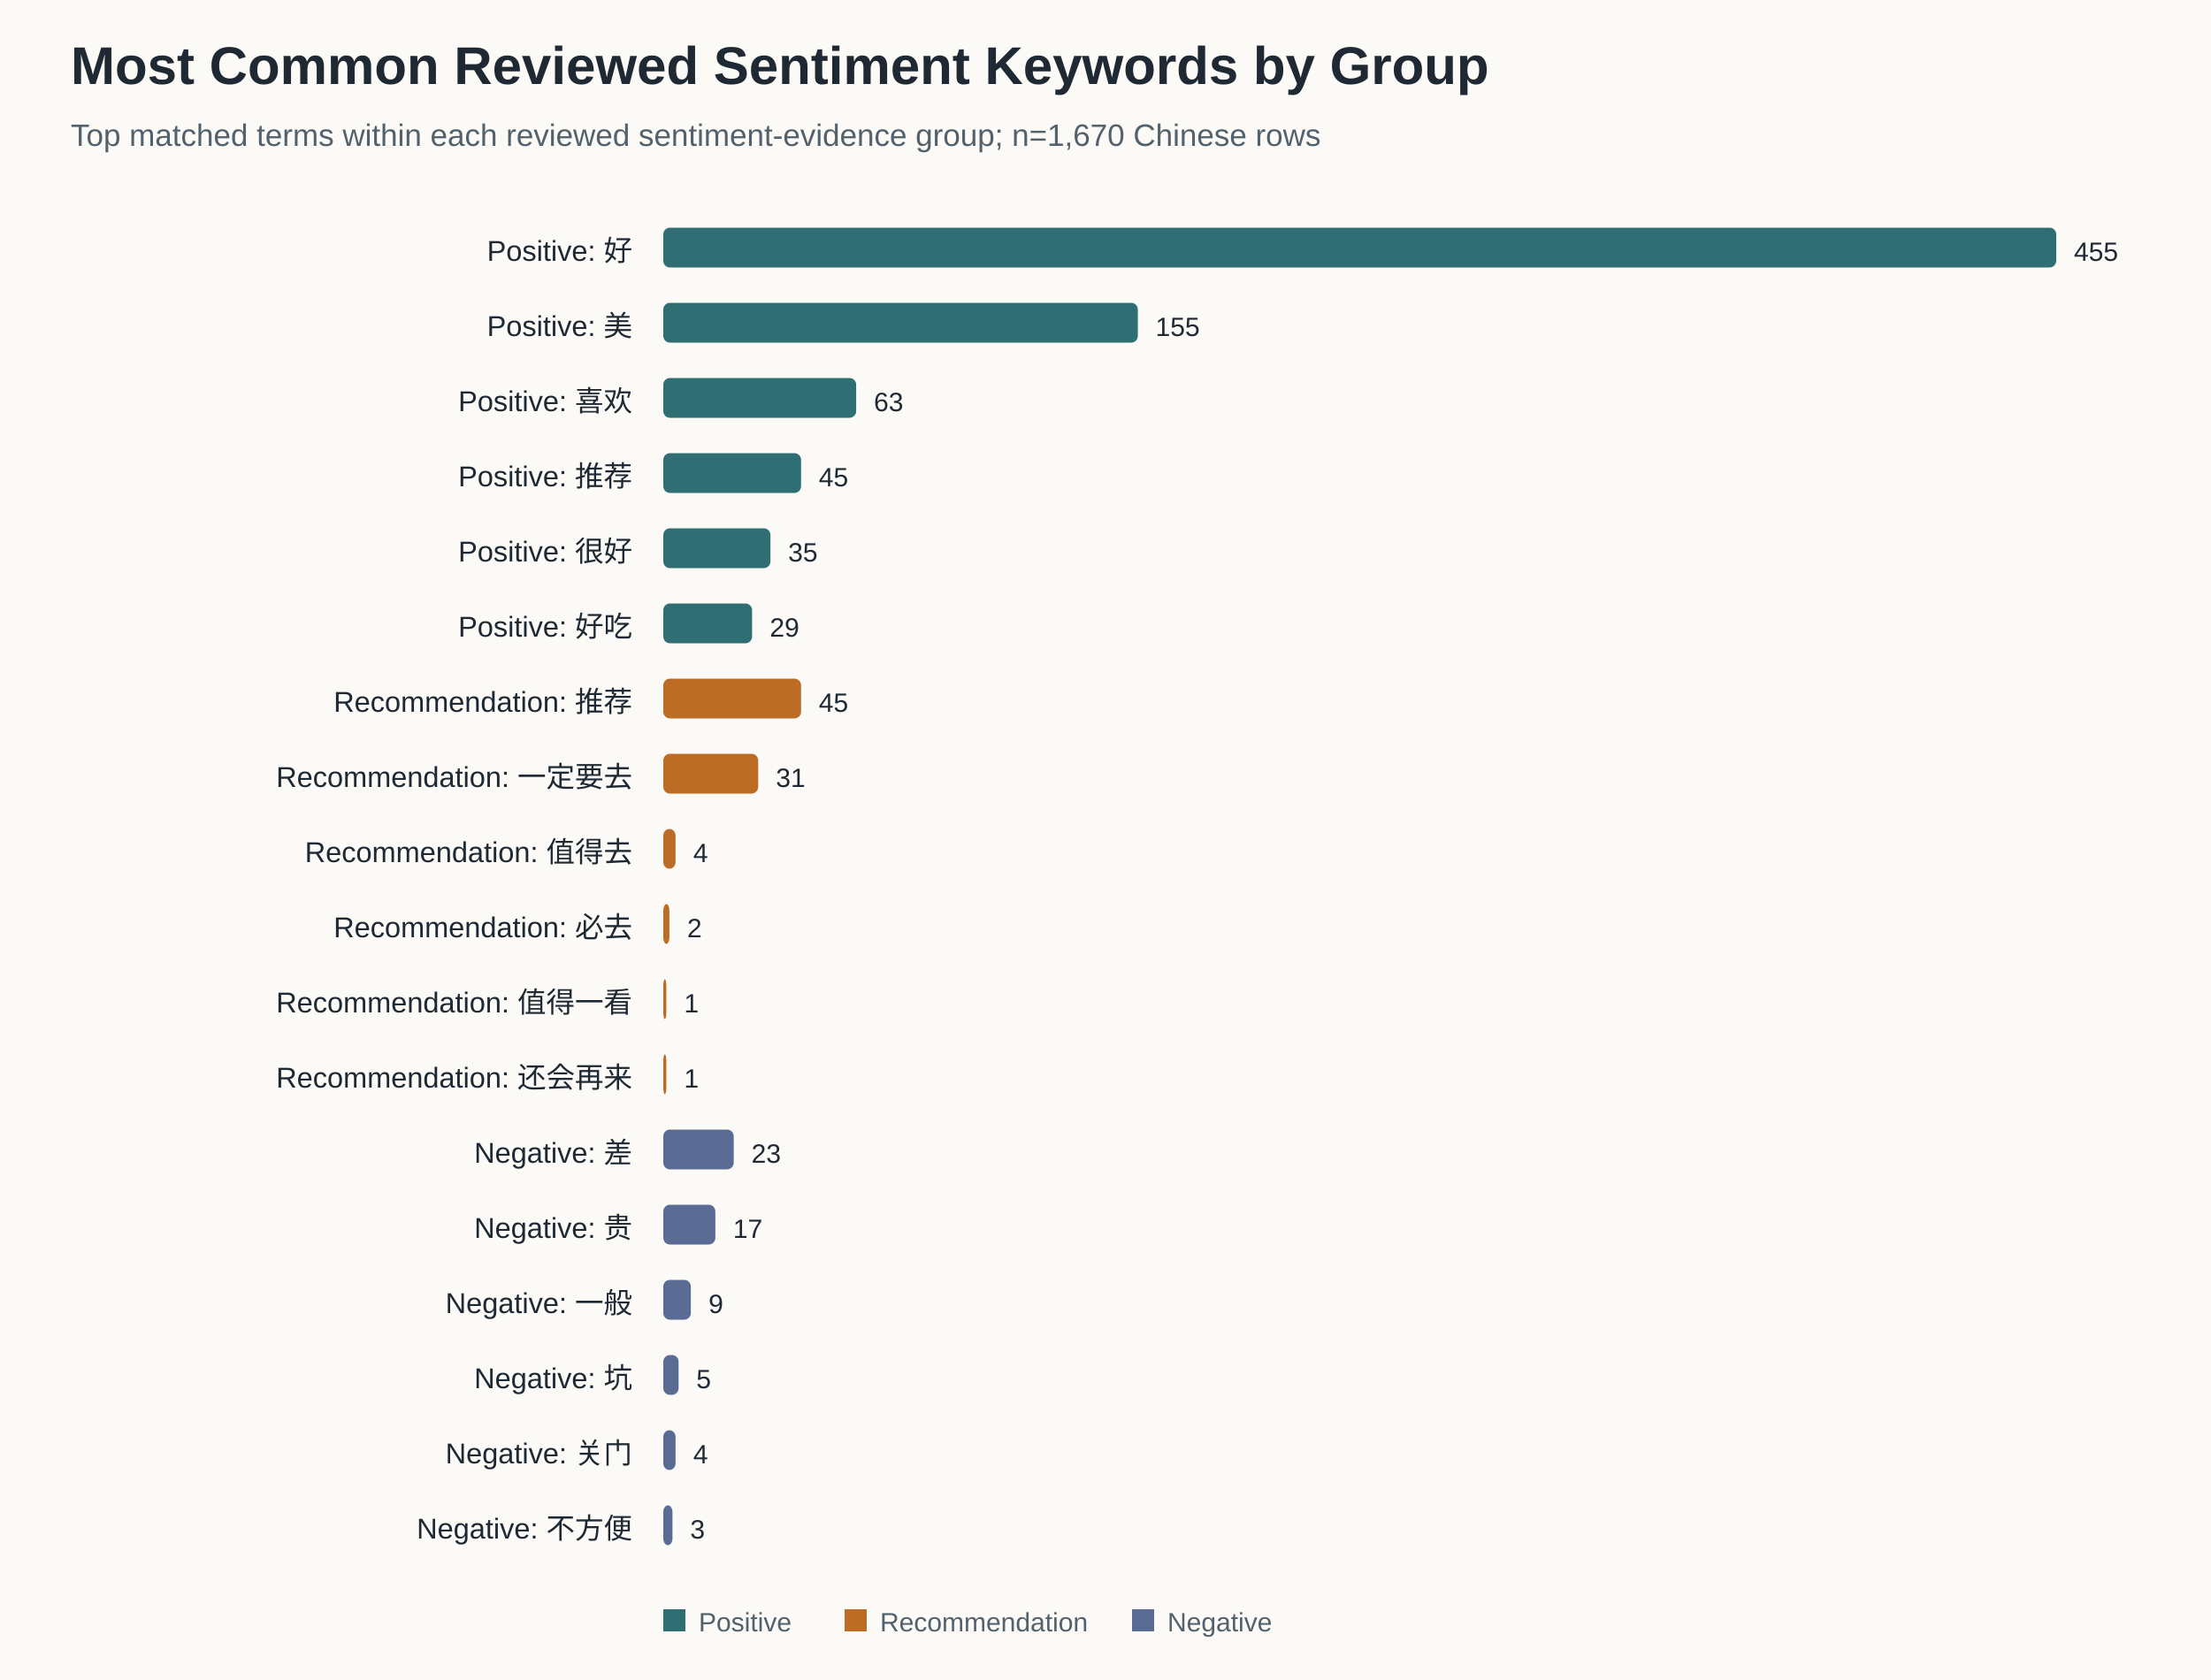
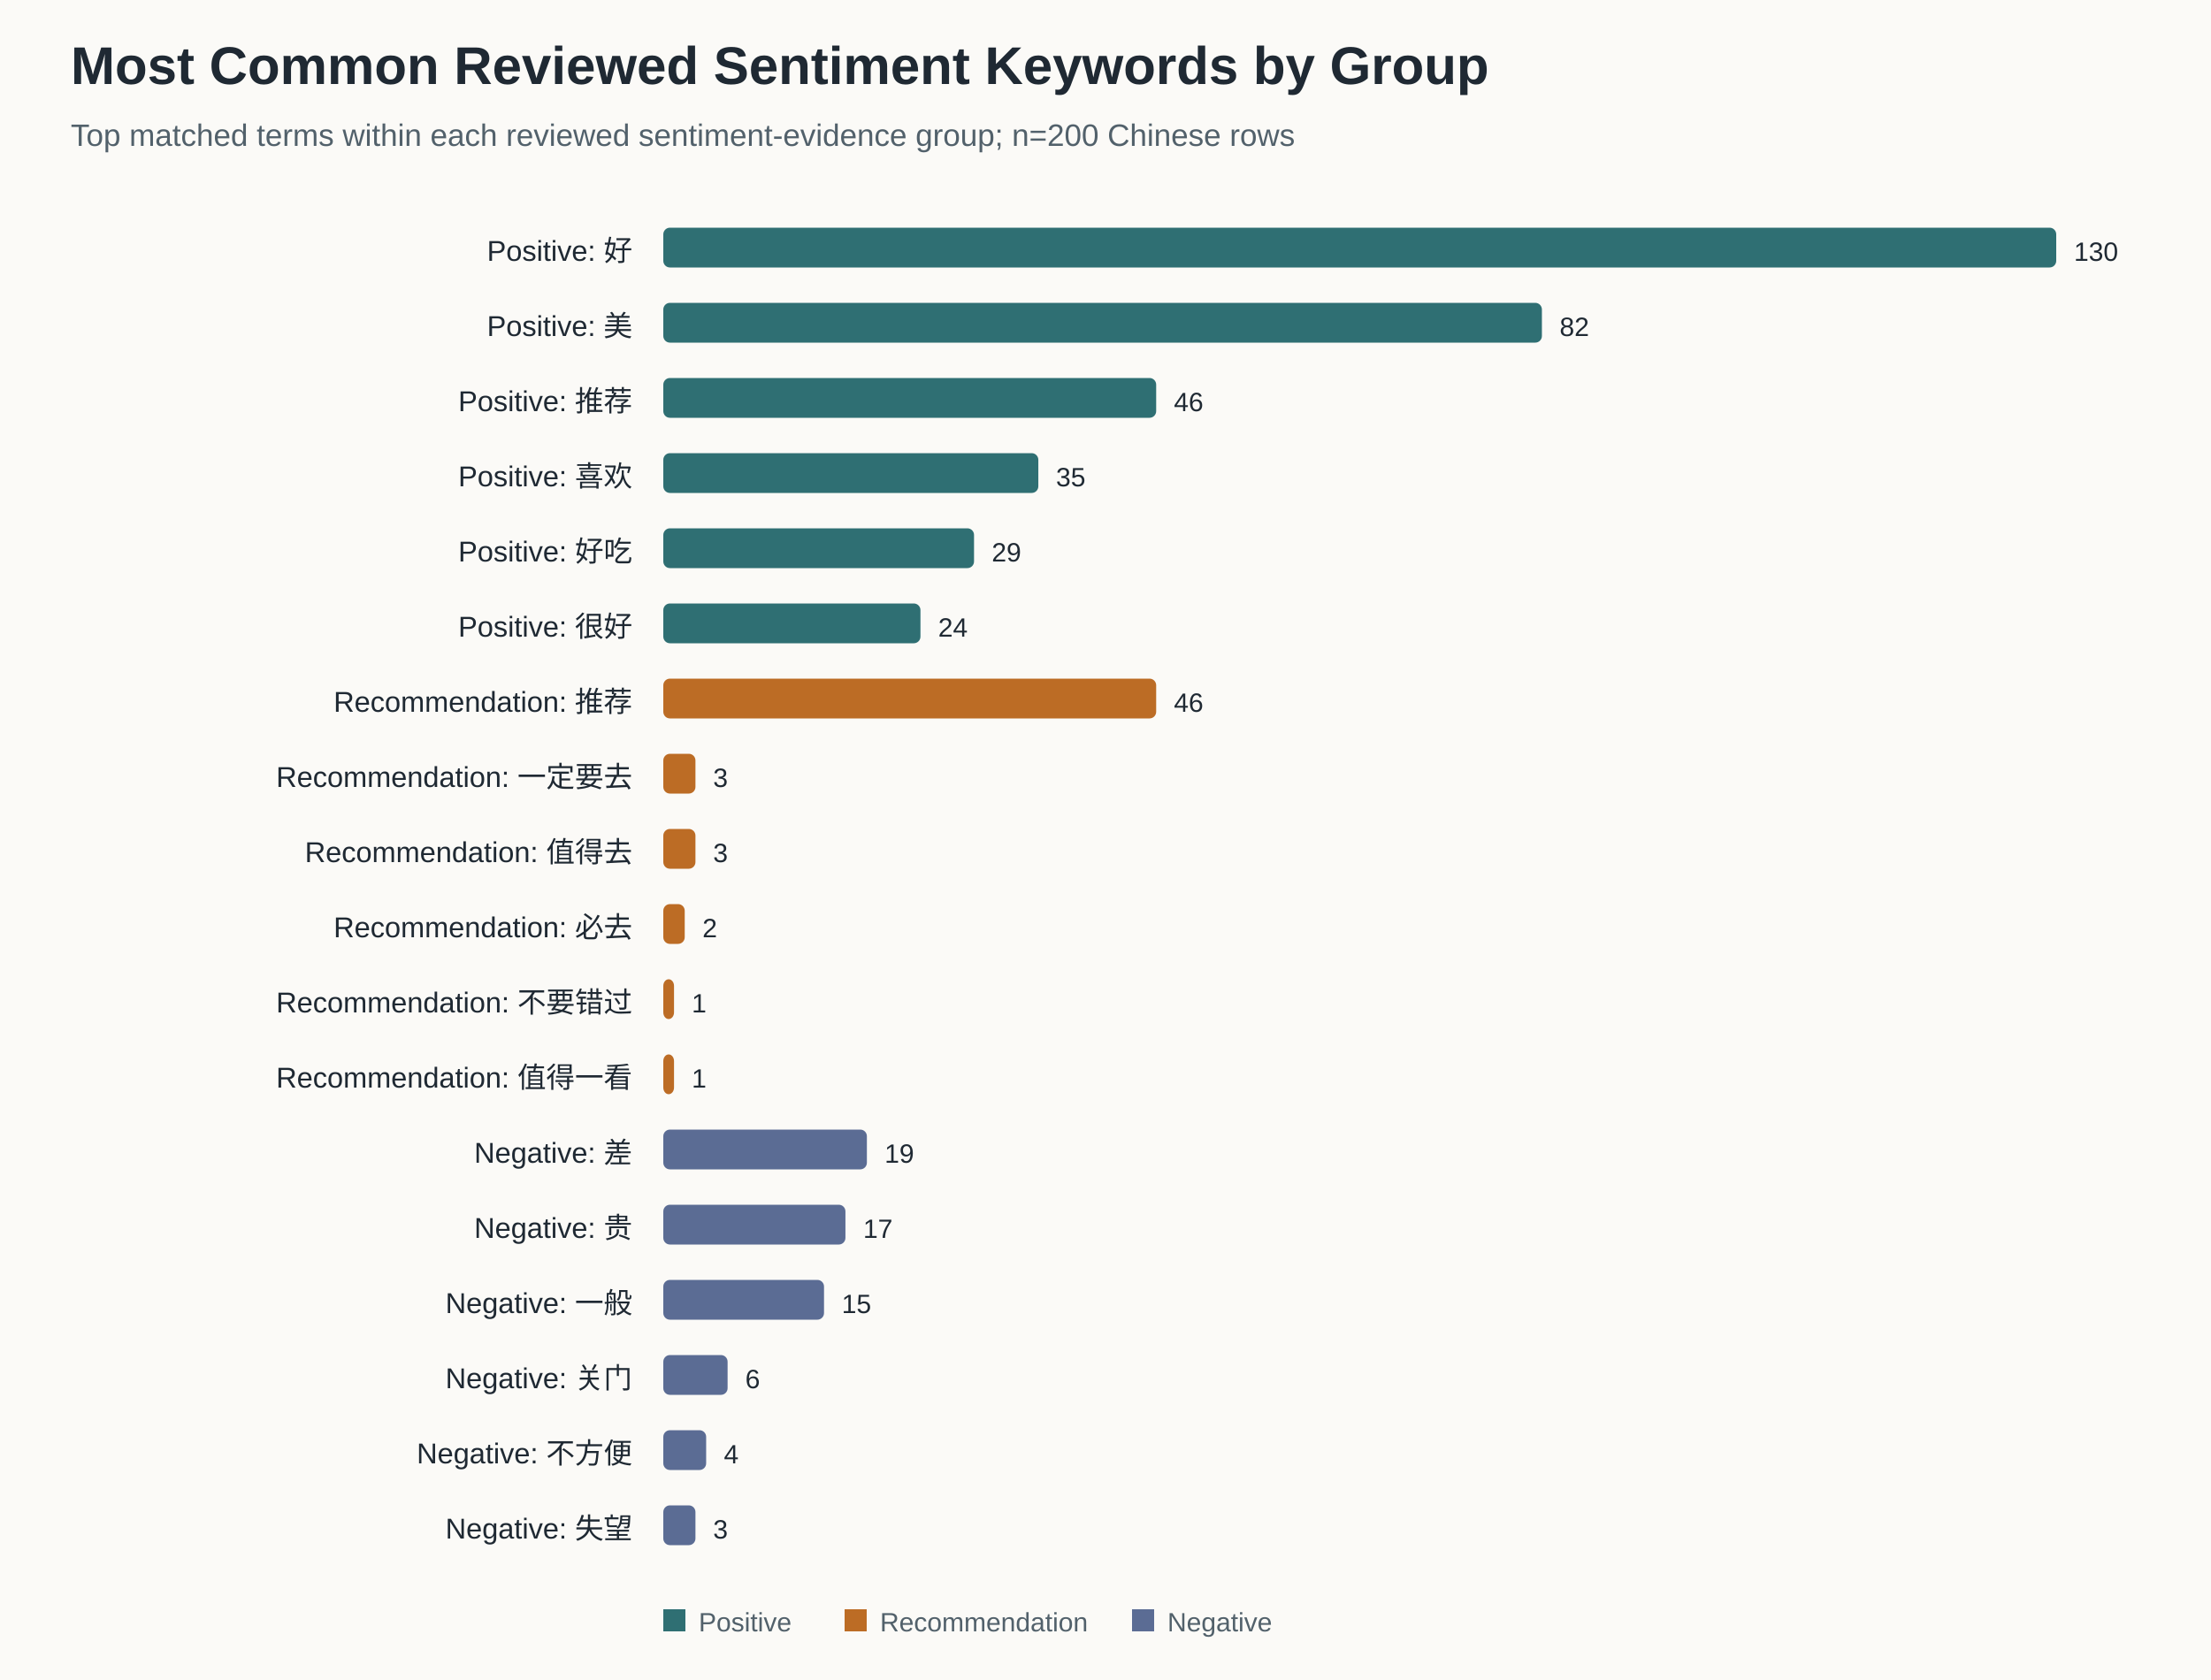
<svg xmlns="http://www.w3.org/2000/svg" width="1000" height="760" viewBox="0 0 1000 760">
  <rect width="100%" height="100%" fill="#fbfaf7" />
  <text x="32" y="38" font-family="Arial, sans-serif" font-size="24" font-weight="700" fill="#1f2933">Most Common Reviewed Sentiment Keywords by Group</text>
-   <text x="32" y="66" font-family="Arial, sans-serif" font-size="14" fill="#52616b">Top matched terms within each reviewed sentiment-evidence group; n=1,670 Chinese rows</text>
+   <text x="32" y="66" font-family="Arial, sans-serif" font-size="14" fill="#52616b">Top matched terms within each reviewed sentiment-evidence group; n=200 Chinese rows</text>
  <text x="286" y="118" text-anchor="end" font-family="Arial, sans-serif" font-size="13" fill="#1f2933">Positive: 好</text>
  <rect x="300" y="103" width="630.00" height="18" rx="3" fill="#2f6f73" />
-   <text x="938.0" y="118" font-family="Arial, sans-serif" font-size="12" fill="#1f2933">455</text>
+   <text x="938.0" y="118" font-family="Arial, sans-serif" font-size="12" fill="#1f2933">130</text>
  <text x="286" y="152" text-anchor="end" font-family="Arial, sans-serif" font-size="13" fill="#1f2933">Positive: 美</text>
-   <rect x="300" y="137" width="214.62" height="18" rx="3" fill="#2f6f73" />
-   <text x="522.615" y="152" font-family="Arial, sans-serif" font-size="12" fill="#1f2933">155</text>
-   <text x="286" y="186" text-anchor="end" font-family="Arial, sans-serif" font-size="13" fill="#1f2933">Positive: 喜欢</text>
-   <rect x="300" y="171" width="87.23" height="18" rx="3" fill="#2f6f73" />
-   <text x="395.231" y="186" font-family="Arial, sans-serif" font-size="12" fill="#1f2933">63</text>
-   <text x="286" y="220" text-anchor="end" font-family="Arial, sans-serif" font-size="13" fill="#1f2933">Positive: 推荐</text>
-   <rect x="300" y="205" width="62.31" height="18" rx="3" fill="#2f6f73" />
-   <text x="370.308" y="220" font-family="Arial, sans-serif" font-size="12" fill="#1f2933">45</text>
-   <text x="286" y="254" text-anchor="end" font-family="Arial, sans-serif" font-size="13" fill="#1f2933">Positive: 很好</text>
-   <rect x="300" y="239" width="48.46" height="18" rx="3" fill="#2f6f73" />
-   <text x="356.462" y="254" font-family="Arial, sans-serif" font-size="12" fill="#1f2933">35</text>
-   <text x="286" y="288" text-anchor="end" font-family="Arial, sans-serif" font-size="13" fill="#1f2933">Positive: 好吃</text>
-   <rect x="300" y="273" width="40.15" height="18" rx="3" fill="#2f6f73" />
-   <text x="348.154" y="288" font-family="Arial, sans-serif" font-size="12" fill="#1f2933">29</text>
+   <rect x="300" y="137" width="397.38" height="18" rx="3" fill="#2f6f73" />
+   <text x="705.385" y="152" font-family="Arial, sans-serif" font-size="12" fill="#1f2933">82</text>
+   <text x="286" y="186" text-anchor="end" font-family="Arial, sans-serif" font-size="13" fill="#1f2933">Positive: 推荐</text>
+   <rect x="300" y="171" width="222.92" height="18" rx="3" fill="#2f6f73" />
+   <text x="530.923" y="186" font-family="Arial, sans-serif" font-size="12" fill="#1f2933">46</text>
+   <text x="286" y="220" text-anchor="end" font-family="Arial, sans-serif" font-size="13" fill="#1f2933">Positive: 喜欢</text>
+   <rect x="300" y="205" width="169.62" height="18" rx="3" fill="#2f6f73" />
+   <text x="477.615" y="220" font-family="Arial, sans-serif" font-size="12" fill="#1f2933">35</text>
+   <text x="286" y="254" text-anchor="end" font-family="Arial, sans-serif" font-size="13" fill="#1f2933">Positive: 好吃</text>
+   <rect x="300" y="239" width="140.54" height="18" rx="3" fill="#2f6f73" />
+   <text x="448.538" y="254" font-family="Arial, sans-serif" font-size="12" fill="#1f2933">29</text>
+   <text x="286" y="288" text-anchor="end" font-family="Arial, sans-serif" font-size="13" fill="#1f2933">Positive: 很好</text>
+   <rect x="300" y="273" width="116.31" height="18" rx="3" fill="#2f6f73" />
+   <text x="424.308" y="288" font-family="Arial, sans-serif" font-size="12" fill="#1f2933">24</text>
  <text x="286" y="322" text-anchor="end" font-family="Arial, sans-serif" font-size="13" fill="#1f2933">Recommendation: 推荐</text>
-   <rect x="300" y="307" width="62.31" height="18" rx="3" fill="#bc6c25" />
-   <text x="370.308" y="322" font-family="Arial, sans-serif" font-size="12" fill="#1f2933">45</text>
+   <rect x="300" y="307" width="222.92" height="18" rx="3" fill="#bc6c25" />
+   <text x="530.923" y="322" font-family="Arial, sans-serif" font-size="12" fill="#1f2933">46</text>
  <text x="286" y="356" text-anchor="end" font-family="Arial, sans-serif" font-size="13" fill="#1f2933">Recommendation: 一定要去</text>
-   <rect x="300" y="341" width="42.92" height="18" rx="3" fill="#bc6c25" />
-   <text x="350.923" y="356" font-family="Arial, sans-serif" font-size="12" fill="#1f2933">31</text>
+   <rect x="300" y="341" width="14.54" height="18" rx="3" fill="#bc6c25" />
+   <text x="322.538" y="356" font-family="Arial, sans-serif" font-size="12" fill="#1f2933">3</text>
  <text x="286" y="390" text-anchor="end" font-family="Arial, sans-serif" font-size="13" fill="#1f2933">Recommendation: 值得去</text>
-   <rect x="300" y="375" width="5.54" height="18" rx="3" fill="#bc6c25" />
-   <text x="313.538" y="390" font-family="Arial, sans-serif" font-size="12" fill="#1f2933">4</text>
+   <rect x="300" y="375" width="14.54" height="18" rx="3" fill="#bc6c25" />
+   <text x="322.538" y="390" font-family="Arial, sans-serif" font-size="12" fill="#1f2933">3</text>
  <text x="286" y="424" text-anchor="end" font-family="Arial, sans-serif" font-size="13" fill="#1f2933">Recommendation: 必去</text>
-   <rect x="300" y="409" width="2.77" height="18" rx="3" fill="#bc6c25" />
-   <text x="310.769" y="424" font-family="Arial, sans-serif" font-size="12" fill="#1f2933">2</text>
-   <text x="286" y="458" text-anchor="end" font-family="Arial, sans-serif" font-size="13" fill="#1f2933">Recommendation: 值得一看</text>
-   <rect x="300" y="443" width="1.38" height="18" rx="3" fill="#bc6c25" />
-   <text x="309.385" y="458" font-family="Arial, sans-serif" font-size="12" fill="#1f2933">1</text>
-   <text x="286" y="492" text-anchor="end" font-family="Arial, sans-serif" font-size="13" fill="#1f2933">Recommendation: 还会再来</text>
-   <rect x="300" y="477" width="1.38" height="18" rx="3" fill="#bc6c25" />
-   <text x="309.385" y="492" font-family="Arial, sans-serif" font-size="12" fill="#1f2933">1</text>
+   <rect x="300" y="409" width="9.69" height="18" rx="3" fill="#bc6c25" />
+   <text x="317.692" y="424" font-family="Arial, sans-serif" font-size="12" fill="#1f2933">2</text>
+   <text x="286" y="458" text-anchor="end" font-family="Arial, sans-serif" font-size="13" fill="#1f2933">Recommendation: 不要错过</text>
+   <rect x="300" y="443" width="4.85" height="18" rx="3" fill="#bc6c25" />
+   <text x="312.846" y="458" font-family="Arial, sans-serif" font-size="12" fill="#1f2933">1</text>
+   <text x="286" y="492" text-anchor="end" font-family="Arial, sans-serif" font-size="13" fill="#1f2933">Recommendation: 值得一看</text>
+   <rect x="300" y="477" width="4.85" height="18" rx="3" fill="#bc6c25" />
+   <text x="312.846" y="492" font-family="Arial, sans-serif" font-size="12" fill="#1f2933">1</text>
  <text x="286" y="526" text-anchor="end" font-family="Arial, sans-serif" font-size="13" fill="#1f2933">Negative: 差</text>
-   <rect x="300" y="511" width="31.85" height="18" rx="3" fill="#5b6c94" />
-   <text x="339.846" y="526" font-family="Arial, sans-serif" font-size="12" fill="#1f2933">23</text>
+   <rect x="300" y="511" width="92.08" height="18" rx="3" fill="#5b6c94" />
+   <text x="400.077" y="526" font-family="Arial, sans-serif" font-size="12" fill="#1f2933">19</text>
  <text x="286" y="560" text-anchor="end" font-family="Arial, sans-serif" font-size="13" fill="#1f2933">Negative: 贵</text>
-   <rect x="300" y="545" width="23.54" height="18" rx="3" fill="#5b6c94" />
-   <text x="331.538" y="560" font-family="Arial, sans-serif" font-size="12" fill="#1f2933">17</text>
+   <rect x="300" y="545" width="82.38" height="18" rx="3" fill="#5b6c94" />
+   <text x="390.385" y="560" font-family="Arial, sans-serif" font-size="12" fill="#1f2933">17</text>
  <text x="286" y="594" text-anchor="end" font-family="Arial, sans-serif" font-size="13" fill="#1f2933">Negative: 一般</text>
-   <rect x="300" y="579" width="12.46" height="18" rx="3" fill="#5b6c94" />
-   <text x="320.462" y="594" font-family="Arial, sans-serif" font-size="12" fill="#1f2933">9</text>
-   <text x="286" y="628" text-anchor="end" font-family="Arial, sans-serif" font-size="13" fill="#1f2933">Negative: 坑</text>
-   <rect x="300" y="613" width="6.92" height="18" rx="3" fill="#5b6c94" />
-   <text x="314.923" y="628" font-family="Arial, sans-serif" font-size="12" fill="#1f2933">5</text>
-   <text x="286" y="662" text-anchor="end" font-family="Arial, sans-serif" font-size="13" fill="#1f2933">Negative: 关门</text>
-   <rect x="300" y="647" width="5.54" height="18" rx="3" fill="#5b6c94" />
-   <text x="313.538" y="662" font-family="Arial, sans-serif" font-size="12" fill="#1f2933">4</text>
-   <text x="286" y="696" text-anchor="end" font-family="Arial, sans-serif" font-size="13" fill="#1f2933">Negative: 不方便</text>
-   <rect x="300" y="681" width="4.15" height="18" rx="3" fill="#5b6c94" />
-   <text x="312.154" y="696" font-family="Arial, sans-serif" font-size="12" fill="#1f2933">3</text>
+   <rect x="300" y="579" width="72.69" height="18" rx="3" fill="#5b6c94" />
+   <text x="380.692" y="594" font-family="Arial, sans-serif" font-size="12" fill="#1f2933">15</text>
+   <text x="286" y="628" text-anchor="end" font-family="Arial, sans-serif" font-size="13" fill="#1f2933">Negative: 关门</text>
+   <rect x="300" y="613" width="29.08" height="18" rx="3" fill="#5b6c94" />
+   <text x="337.077" y="628" font-family="Arial, sans-serif" font-size="12" fill="#1f2933">6</text>
+   <text x="286" y="662" text-anchor="end" font-family="Arial, sans-serif" font-size="13" fill="#1f2933">Negative: 不方便</text>
+   <rect x="300" y="647" width="19.38" height="18" rx="3" fill="#5b6c94" />
+   <text x="327.385" y="662" font-family="Arial, sans-serif" font-size="12" fill="#1f2933">4</text>
+   <text x="286" y="696" text-anchor="end" font-family="Arial, sans-serif" font-size="13" fill="#1f2933">Negative: 失望</text>
+   <rect x="300" y="681" width="14.54" height="18" rx="3" fill="#5b6c94" />
+   <text x="322.538" y="696" font-family="Arial, sans-serif" font-size="12" fill="#1f2933">3</text>
  <rect x="300" y="728" width="10" height="10" fill="#2f6f73" />
  <text x="316" y="738" font-family="Arial, sans-serif" font-size="12" fill="#52616b">Positive</text>
  <rect x="382" y="728" width="10" height="10" fill="#bc6c25" />
  <text x="398" y="738" font-family="Arial, sans-serif" font-size="12" fill="#52616b">Recommendation</text>
  <rect x="512" y="728" width="10" height="10" fill="#5b6c94" />
  <text x="528" y="738" font-family="Arial, sans-serif" font-size="12" fill="#52616b">Negative</text>
</svg>
